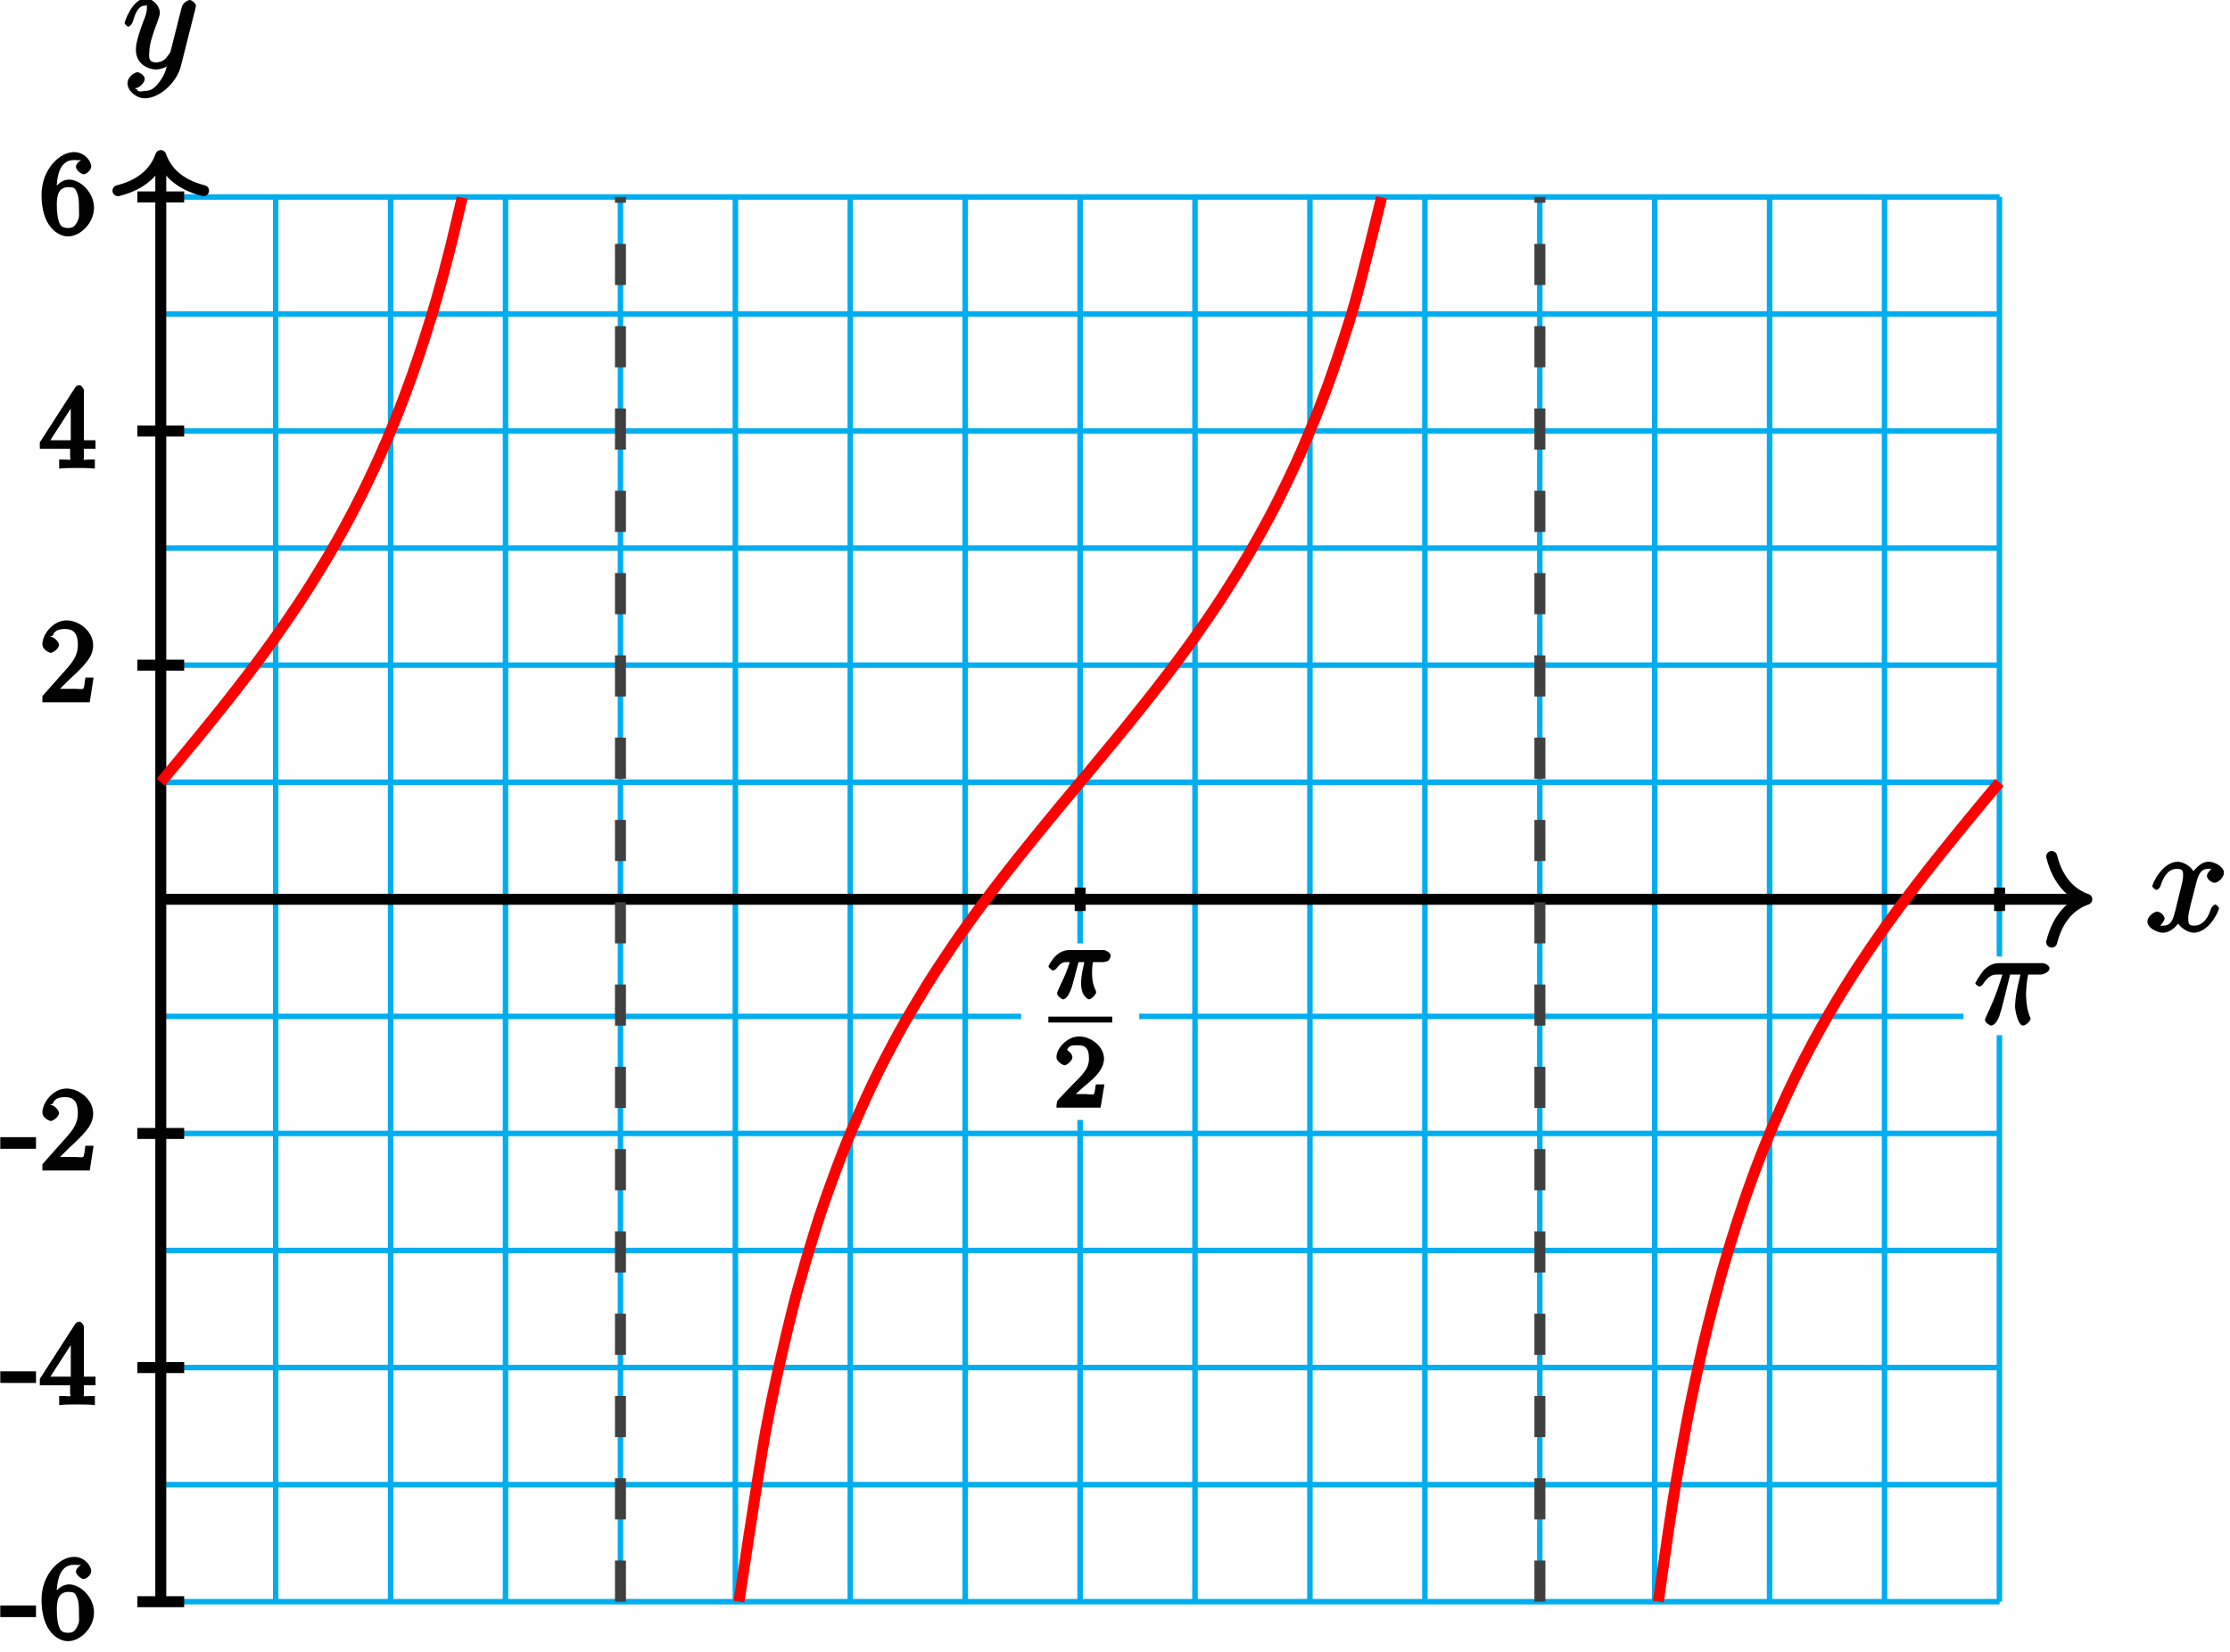
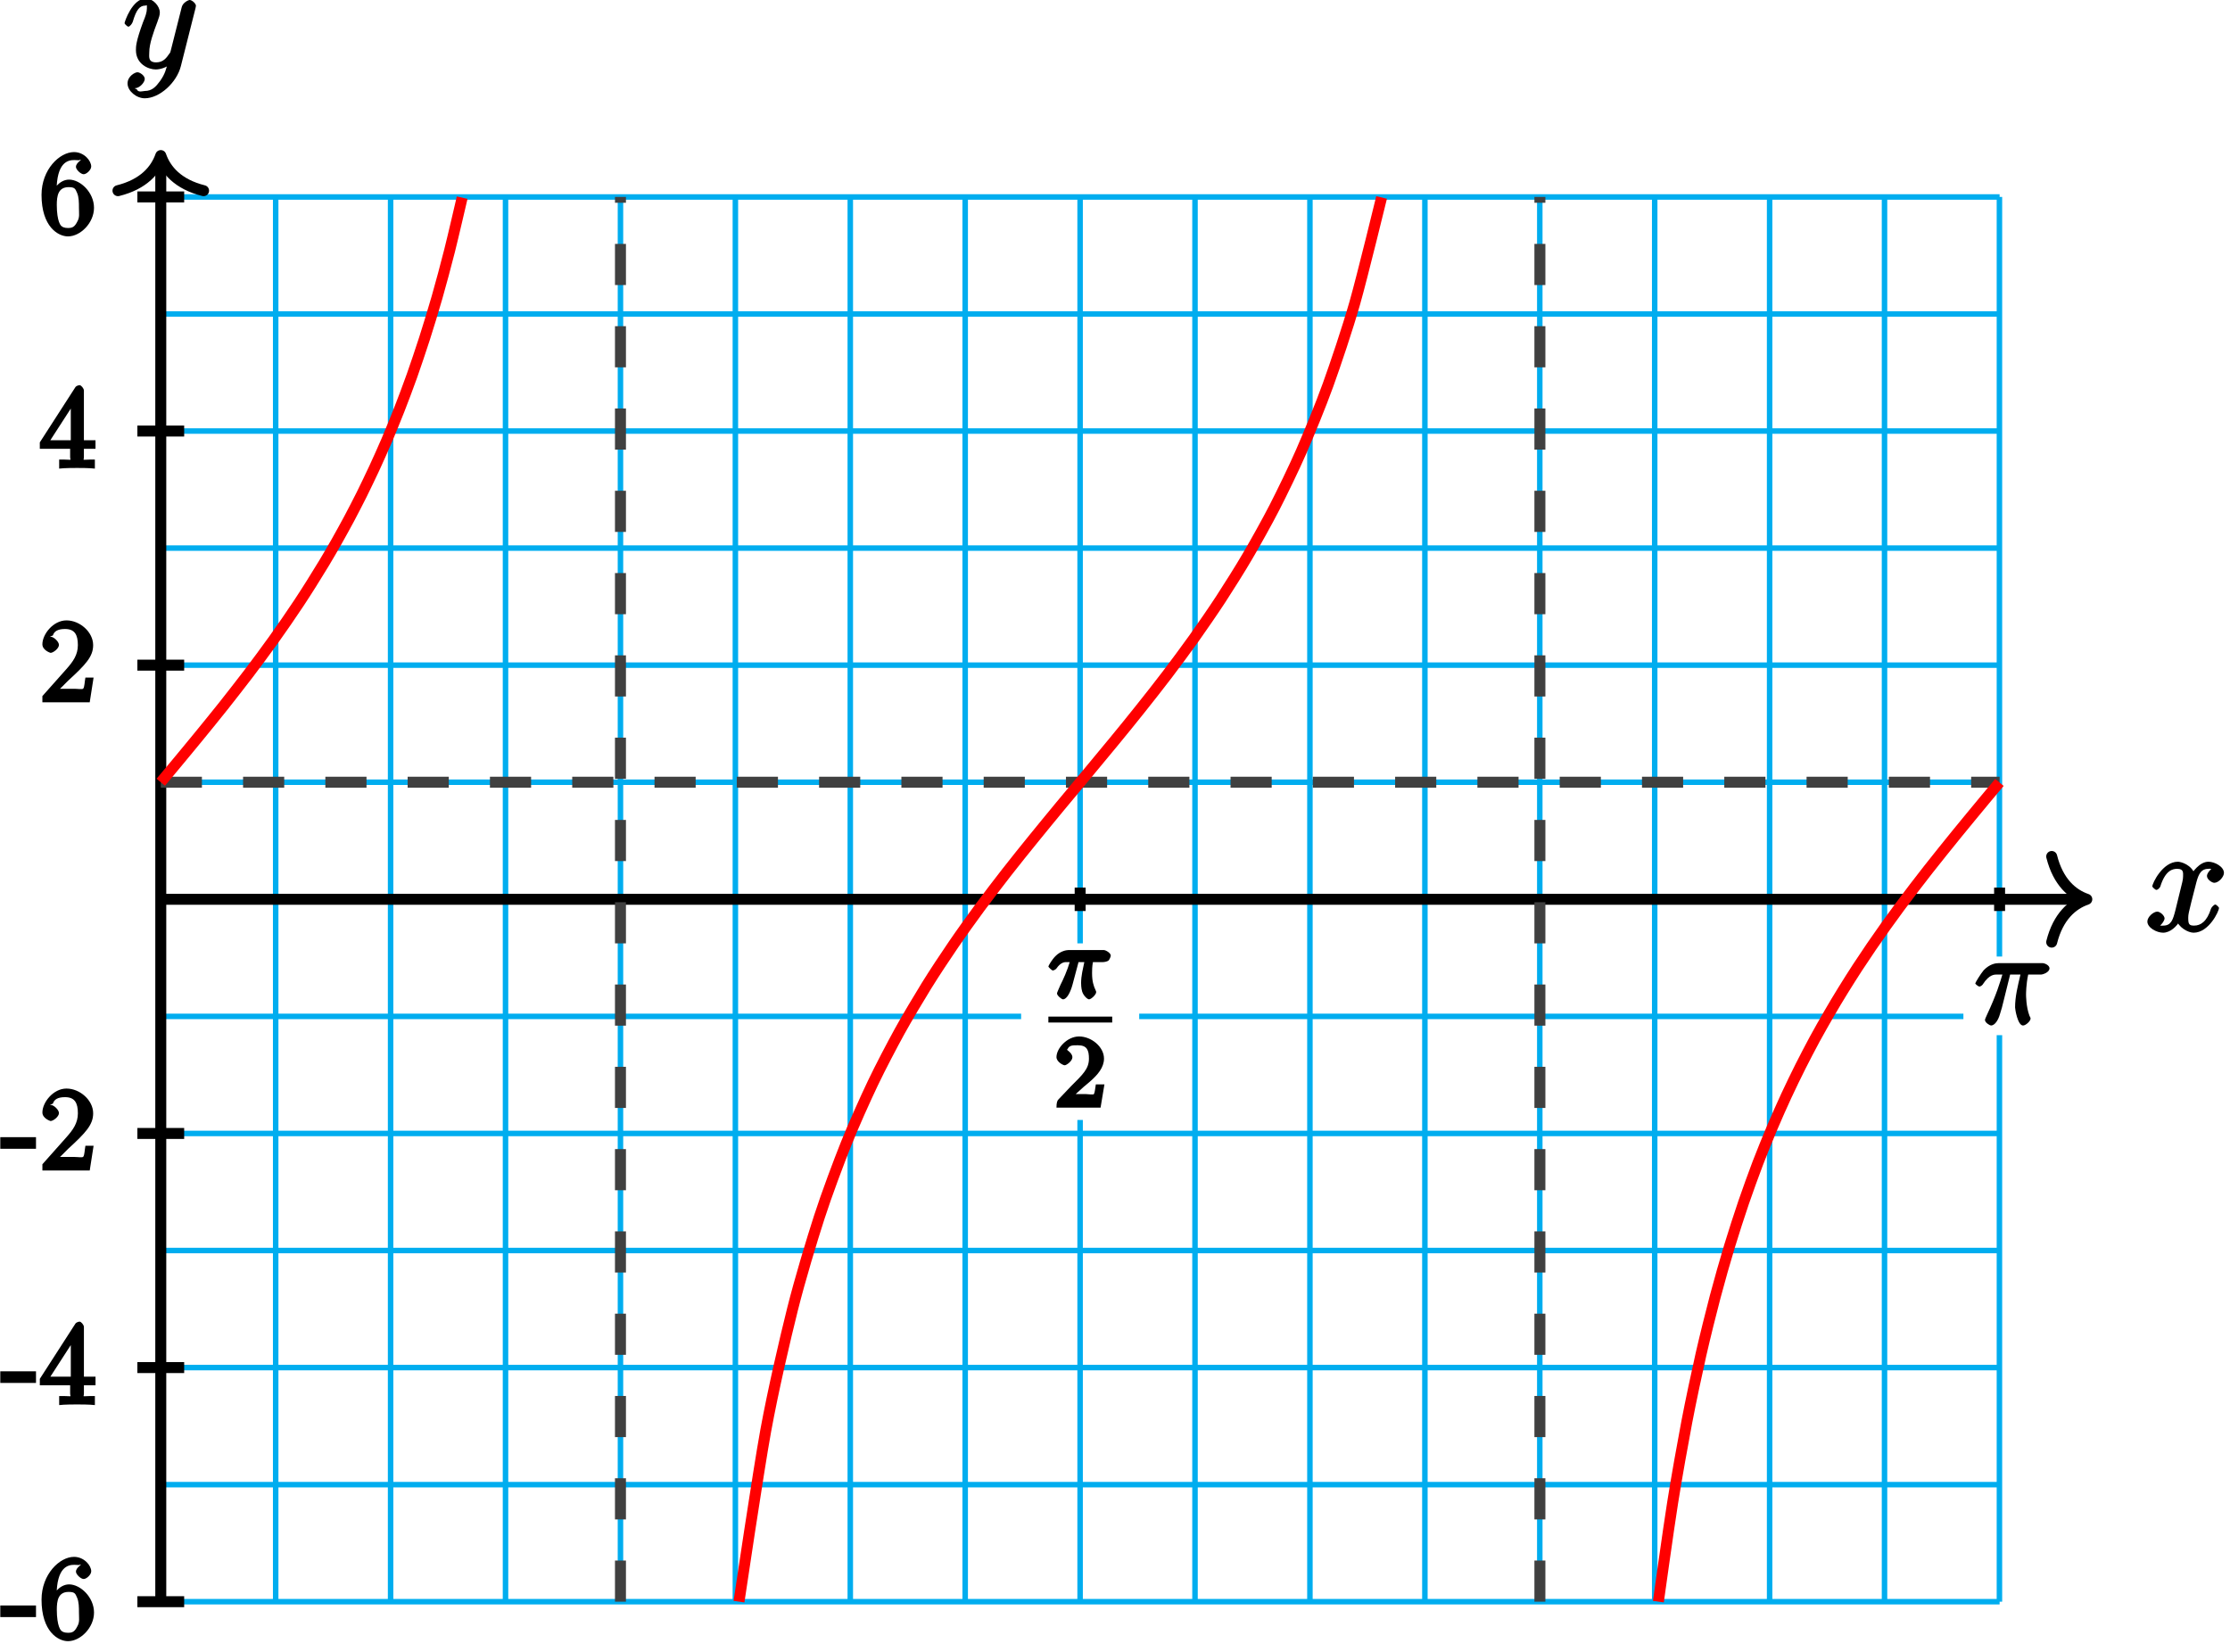
<svg xmlns="http://www.w3.org/2000/svg" xmlns:xlink="http://www.w3.org/1999/xlink" width="162pt" height="120pt" viewBox="0 0 162 120" version="1.1">
  <defs>
    <g>
      <symbol overflow="visible" id="glyph0-0">
        <path style="stroke:none;" d="" />
      </symbol>
      <symbol overflow="visible" id="glyph0-1">
        <path style="stroke:none;" d="M 5.109 -4.688 C 4.766 -4.625 4.453 -4.219 4.453 -4.016 C 4.453 -3.75 4.828 -3.516 4.984 -3.516 C 5.312 -3.516 5.688 -3.953 5.688 -4.234 C 5.688 -4.688 5.016 -5.047 4.562 -5.047 C 3.906 -5.047 3.375 -4.25 3.266 -4.047 L 3.609 -4.047 C 3.359 -4.859 2.531 -5.047 2.344 -5.047 C 1.234 -5.047 0.484 -3.484 0.484 -3.25 C 0.484 -3.203 0.703 -3 0.781 -3 C 0.859 -3 1 -3.109 1.062 -3.234 C 1.438 -4.453 1.984 -4.531 2.297 -4.531 C 2.781 -4.531 2.719 -4.234 2.719 -3.969 C 2.719 -3.734 2.641 -3.484 2.516 -2.969 L 2.156 -1.5 C 1.984 -0.844 1.859 -0.406 1.281 -0.406 C 1.234 -0.406 1.078 -0.359 0.844 -0.5 L 0.734 -0.25 C 1.125 -0.328 1.375 -0.797 1.375 -0.922 C 1.375 -1.141 1.047 -1.422 0.844 -1.422 C 0.578 -1.422 0.125 -1.047 0.125 -0.703 C 0.125 -0.25 0.812 0.109 1.266 0.109 C 1.781 0.109 2.266 -0.344 2.5 -0.781 L 2.203 -0.891 C 2.375 -0.266 3.094 0.109 3.484 0.109 C 4.594 0.109 5.328 -1.453 5.328 -1.688 C 5.328 -1.75 5.125 -1.938 5.062 -1.938 C 4.969 -1.938 4.781 -1.734 4.75 -1.641 C 4.453 -0.703 4 -0.406 3.516 -0.406 C 3.141 -0.406 3.094 -0.531 3.094 -0.984 C 3.094 -1.219 3.141 -1.391 3.312 -2.094 L 3.688 -3.562 C 3.859 -4.203 4.062 -4.531 4.547 -4.531 C 4.578 -4.531 4.75 -4.578 4.969 -4.438 Z M 5.109 -4.688 " />
      </symbol>
      <symbol overflow="visible" id="glyph0-2">
        <path style="stroke:none;" d="M 2.703 0.953 C 2.406 1.359 2.125 1.672 1.594 1.672 C 1.469 1.672 1.109 1.812 1.016 1.547 C 0.812 1.469 0.875 1.469 0.891 1.469 C 1.219 1.469 1.594 1.047 1.594 0.797 C 1.594 0.547 1.234 0.312 1.062 0.312 C 0.891 0.312 0.344 0.594 0.344 1.125 C 0.344 1.672 0.984 2.203 1.594 2.203 C 2.672 2.203 3.922 1.062 4.219 -0.141 L 5.281 -4.344 C 5.281 -4.391 5.312 -4.453 5.312 -4.516 C 5.312 -4.688 5.016 -4.938 4.859 -4.938 C 4.766 -4.938 4.359 -4.75 4.281 -4.422 L 3.484 -1.266 C 3.422 -1.062 3.469 -1.156 3.375 -1.031 C 3.172 -0.734 2.938 -0.406 2.422 -0.406 C 1.812 -0.406 1.922 -0.844 1.922 -1.141 C 1.922 -1.75 2.219 -2.578 2.516 -3.359 C 2.625 -3.672 2.688 -3.828 2.688 -4.031 C 2.688 -4.484 2.203 -5.047 1.672 -5.047 C 0.688 -5.047 0.125 -3.344 0.125 -3.25 C 0.125 -3.203 0.328 -3 0.406 -3 C 0.5 -3 0.672 -3.203 0.719 -3.344 C 0.984 -4.25 1.234 -4.531 1.641 -4.531 C 1.75 -4.531 1.75 -4.688 1.75 -4.328 C 1.75 -4.047 1.641 -3.734 1.469 -3.328 C 0.953 -1.922 0.953 -1.562 0.953 -1.297 C 0.953 -0.281 1.859 0.109 2.391 0.109 C 2.703 0.109 3.203 -0.031 3.469 -0.312 L 3.297 -0.484 C 3.141 0.109 3.078 0.422 2.703 0.953 Z M 2.703 0.953 " />
      </symbol>
      <symbol overflow="visible" id="glyph1-0">
        <path style="stroke:none;" d="" />
      </symbol>
      <symbol overflow="visible" id="glyph1-1">
        <path style="stroke:none;" d="M 2.469 -1.781 L 2.469 -2.422 L -0.125 -2.422 L -0.125 -1.578 L 2.469 -1.578 Z M 2.469 -1.781 " />
      </symbol>
      <symbol overflow="visible" id="glyph1-2">
        <path style="stroke:none;" d="M 1.234 -3.109 C 1.234 -5.219 2.062 -5.375 2.516 -5.375 C 2.812 -5.375 2.969 -5.328 2.922 -5.406 C 3.172 -5.406 2.641 -5.219 2.641 -4.875 C 2.641 -4.688 2.984 -4.344 3.203 -4.344 C 3.406 -4.344 3.75 -4.656 3.75 -4.906 C 3.75 -5.328 3.234 -5.953 2.5 -5.953 C 1.453 -5.953 0.141 -4.688 0.141 -2.844 C 0.141 -0.531 1.344 0.172 2.062 0.172 C 2.969 0.172 3.953 -0.812 3.953 -1.906 C 3.953 -3.016 2.969 -3.953 2.141 -3.953 C 1.391 -3.953 0.906 -3.109 0.828 -2.875 L 1.234 -2.875 Z M 2.062 -0.438 C 1.531 -0.438 1.484 -0.719 1.406 -0.891 C 1.328 -1.109 1.25 -1.516 1.25 -2.109 C 1.25 -2.766 1.344 -3.406 2.109 -3.406 C 2.562 -3.406 2.594 -3.281 2.719 -3 C 2.859 -2.688 2.859 -2.266 2.859 -1.906 C 2.859 -1.484 2.922 -1.234 2.75 -0.922 C 2.547 -0.516 2.391 -0.438 2.062 -0.438 Z M 2.062 -0.438 " />
      </symbol>
      <symbol overflow="visible" id="glyph1-3">
        <path style="stroke:none;" d="M 3.219 -5.641 C 3.219 -5.797 3.016 -6.031 2.906 -6.031 C 2.844 -6.031 2.656 -5.984 2.594 -5.875 L 0.016 -1.875 L 0.016 -1.406 L 2.219 -1.406 L 2.219 -0.828 C 2.219 -0.516 2.406 -0.625 1.797 -0.625 L 1.422 -0.625 L 1.422 0.031 C 1.828 -0.016 2.484 -0.016 2.719 -0.016 C 2.953 -0.016 3.625 -0.016 4.016 0.031 L 4.016 -0.625 L 3.656 -0.625 C 3.047 -0.625 3.219 -0.516 3.219 -0.828 L 3.219 -1.406 L 4.062 -1.406 L 4.062 -2.031 L 3.219 -2.031 Z M 2.266 -4.984 L 2.266 -2.031 L 0.781 -2.031 L 2.609 -4.859 Z M 2.266 -4.984 " />
      </symbol>
      <symbol overflow="visible" id="glyph1-4">
        <path style="stroke:none;" d="M 3.688 -1.797 L 3.328 -1.797 C 3.266 -1.453 3.266 -1.125 3.172 -1 C 3.109 -0.922 2.781 -0.984 2.531 -0.984 L 0.984 -0.984 L 1.125 -0.656 C 1.359 -0.844 1.875 -1.375 2.078 -1.578 C 3.359 -2.75 3.891 -3.328 3.891 -4.156 C 3.891 -5.109 2.922 -5.953 1.953 -5.953 C 0.984 -5.953 0.203 -4.938 0.203 -4.219 C 0.203 -3.781 0.781 -3.594 0.797 -3.594 C 0.984 -3.594 1.406 -3.906 1.406 -4.172 C 1.406 -4.406 1.031 -4.766 0.797 -4.766 C 0.734 -4.766 0.719 -4.766 0.969 -4.859 C 1.047 -5.141 1.297 -5.328 1.844 -5.328 C 2.547 -5.328 2.781 -4.922 2.781 -4.156 C 2.781 -3.438 2.422 -2.953 1.953 -2.422 L 0.203 -0.453 L 0.203 0 L 3.641 0 L 3.922 -1.797 Z M 3.688 -1.797 " />
      </symbol>
      <symbol overflow="visible" id="glyph2-0">
        <path style="stroke:none;" d="" />
      </symbol>
      <symbol overflow="visible" id="glyph2-1">
        <path style="stroke:none;" d="M 2.031 -2.625 L 2.609 -2.625 C 2.516 -2.172 2.375 -1.641 2.375 -1.109 C 2.375 -1.047 2.375 -0.75 2.453 -0.484 C 2.547 -0.188 2.828 0.078 2.953 0.078 C 3.109 0.078 3.469 -0.266 3.469 -0.438 C 3.469 -0.484 3.469 -0.5 3.438 -0.562 C 3.281 -0.891 3.172 -1.234 3.172 -1.828 C 3.172 -2 3.172 -2.297 3.234 -2.625 L 3.953 -2.625 C 4.078 -2.625 4.281 -2.672 4.359 -2.734 C 4.453 -2.812 4.531 -3.047 4.531 -3.094 C 4.531 -3.297 4.156 -3.5 4.031 -3.5 L 1.438 -3.5 C 1.297 -3.5 0.875 -3.422 0.531 -3.078 C 0.266 -2.828 0 -2.359 0 -2.312 C 0 -2.25 0.266 -2.016 0.312 -2.016 C 0.391 -2.016 0.531 -2.094 0.578 -2.156 C 0.938 -2.672 1.219 -2.625 1.391 -2.625 L 1.547 -2.625 C 1.391 -2.062 1.062 -1.328 0.875 -0.969 C 0.703 -0.562 0.625 -0.422 0.625 -0.344 C 0.625 -0.203 0.953 0.078 1.062 0.078 C 1.328 0.078 1.594 -0.406 1.75 -0.984 L 2.188 -2.625 Z M 2.031 -2.625 " />
      </symbol>
      <symbol overflow="visible" id="glyph3-0">
        <path style="stroke:none;" d="" />
      </symbol>
      <symbol overflow="visible" id="glyph3-1">
        <path style="stroke:none;" d="M 2.156 -1.516 C 2.281 -1.625 2.578 -1.859 2.688 -1.969 C 3.141 -2.375 3.625 -2.906 3.625 -3.562 C 3.625 -4.422 2.703 -5.172 1.812 -5.172 C 0.953 -5.172 0.172 -4.312 0.172 -3.672 C 0.172 -3.328 0.656 -3.078 0.766 -3.078 C 0.906 -3.078 1.328 -3.391 1.328 -3.656 C 1.328 -4.031 0.781 -4.234 0.969 -4.234 C 1.094 -4.547 1.375 -4.531 1.734 -4.531 C 2.391 -4.531 2.531 -4.172 2.531 -3.562 C 2.531 -2.812 2.078 -2.406 1.219 -1.547 L 0.328 -0.609 C 0.234 -0.531 0.172 -0.375 0.172 0 L 3.375 0 L 3.656 -1.688 L 3.031 -1.688 C 2.969 -1.344 2.969 -1.125 2.891 -0.984 C 2.844 -0.922 2.453 -0.984 2.328 -0.984 L 1.047 -0.984 L 1.188 -0.641 Z M 2.156 -1.516 " />
      </symbol>
      <symbol overflow="visible" id="glyph4-0">
        <path style="stroke:none;" d="" />
      </symbol>
      <symbol overflow="visible" id="glyph4-1">
        <path style="stroke:none;" d="M 2.484 -3.609 L 3.344 -3.609 C 3.125 -2.688 2.953 -1.984 2.953 -1.219 C 2.953 -1.094 3.141 0.094 3.531 0.094 C 3.734 0.094 4.078 -0.234 4.078 -0.406 C 4.078 -0.453 4.078 -0.469 4 -0.609 C 3.75 -1.266 3.75 -2.094 3.75 -2.156 C 3.75 -2.219 3.75 -2.891 3.906 -3.609 L 4.844 -3.609 C 4.969 -3.609 5.453 -3.766 5.453 -4.062 C 5.453 -4.281 5.109 -4.438 4.938 -4.438 L 1.781 -4.438 C 1.562 -4.438 1.125 -4.391 0.672 -3.922 C 0.438 -3.641 0.062 -3.016 0.062 -2.969 C 0.062 -2.906 0.297 -2.734 0.359 -2.734 C 0.422 -2.734 0.547 -2.812 0.594 -2.875 C 1.094 -3.656 1.469 -3.609 1.719 -3.609 L 2.031 -3.609 C 1.859 -3.047 1.625 -2.203 0.906 -0.672 C 0.828 -0.5 0.766 -0.359 0.766 -0.312 C 0.766 -0.109 1.125 0.094 1.203 0.094 C 1.484 0.094 1.734 -0.312 1.844 -0.703 C 2 -1.188 2 -1.219 2.094 -1.594 L 2.594 -3.609 Z M 2.484 -3.609 " />
      </symbol>
    </g>
  </defs>
  <g id="surface1">
    <path style="fill:none;stroke-width:0.399;stroke-linecap:butt;stroke-linejoin:miter;stroke:rgb(0%,67.839%,93.729%);stroke-opacity:1;stroke-miterlimit:10;" d="M -0 -51.025 L 133.582 -51.025 M -0 -42.522 L 133.582 -42.522 M -0 -34.018 L 133.582 -34.018 M -0 -25.514 L 133.582 -25.514 M -0 -17.01 L 133.582 -17.01 M -0 -8.506 L 133.582 -8.506 M -0 0.002 L 133.582 0.002 M -0 8.506 L 133.582 8.506 M -0 17.01 L 133.582 17.01 M -0 25.514 L 133.582 25.514 M -0 34.017 L 133.582 34.017 M -0 42.521 L 133.582 42.521 M -0 51.021 L 133.582 51.021 M -0 -51.025 L -0 51.025 M 8.347 -51.025 L 8.347 51.025 M 16.695 -51.025 L 16.695 51.025 M 25.043 -51.025 L 25.043 51.025 M 33.394 -51.025 L 33.394 51.025 M 41.742 -51.025 L 41.742 51.025 M 50.09 -51.025 L 50.09 51.025 M 58.437 -51.025 L 58.437 51.025 M 66.785 -51.025 L 66.785 51.025 M 75.132 -51.025 L 75.132 51.025 M 83.48 -51.025 L 83.48 51.025 M 91.832 -51.025 L 91.832 51.025 M 100.179 -51.025 L 100.179 51.025 M 108.527 -51.025 L 108.527 51.025 M 116.875 -51.025 L 116.875 51.025 M 125.222 -51.025 L 125.222 51.025 M 133.57 -51.025 L 133.57 51.025 " transform="matrix(1,0,0,-1,11.68,65.33)" />
    <path style="fill:none;stroke-width:0.797;stroke-linecap:butt;stroke-linejoin:miter;stroke:rgb(0%,0%,0%);stroke-opacity:1;stroke-miterlimit:10;" d="M -0 0.002 L 139.519 0.002 " transform="matrix(1,0,0,-1,11.68,65.33)" />
    <path style="fill:none;stroke-width:0.797;stroke-linecap:round;stroke-linejoin:round;stroke:rgb(0%,0%,0%);stroke-opacity:1;stroke-miterlimit:10;" d="M -2.551 3.111 C -2.083 1.244 -1.048 0.361 -0.001 0.002 C -1.048 -0.361 -2.083 -1.244 -2.551 -3.111 " transform="matrix(1,0,0,-1,151.5983,65.33)" />
    <g style="fill:rgb(0%,0%,0%);fill-opacity:1;">
      <use xlink:href="#glyph0-1" x="155.872" y="67.647" />
    </g>
    <path style="fill:none;stroke-width:0.797;stroke-linecap:butt;stroke-linejoin:miter;stroke:rgb(0%,0%,0%);stroke-opacity:1;stroke-miterlimit:10;" d="M -0 -51.025 L -0 53.631 " transform="matrix(1,0,0,-1,11.68,65.33)" />
    <path style="fill:none;stroke-width:0.797;stroke-linecap:round;stroke-linejoin:round;stroke:rgb(0%,0%,0%);stroke-opacity:1;stroke-miterlimit:10;" d="M -2.549 3.11 C -2.085 1.242 -1.046 0.364 0.001 0 C -1.046 -0.363 -2.085 -1.246 -2.549 -3.109 " transform="matrix(0,-1,-1,0,11.68,11.30215)" />
    <g style="fill:rgb(0%,0%,0%);fill-opacity:1;">
      <use xlink:href="#glyph0-2" x="8.922" y="4.937" />
    </g>
    <path style="fill:none;stroke-width:0.797;stroke-linecap:butt;stroke-linejoin:miter;stroke:rgb(0%,0%,0%);stroke-opacity:1;stroke-miterlimit:10;" d="M 1.699 -51.025 L -1.7 -51.025 " transform="matrix(1,0,0,-1,11.68,65.33)" />
    <g style="fill:rgb(0%,0%,0%);fill-opacity:1;">
      <use xlink:href="#glyph1-1" x="0.146" y="119.051" />
      <use xlink:href="#glyph1-2" x="2.877" y="119.051" />
    </g>
    <path style="fill:none;stroke-width:0.797;stroke-linecap:butt;stroke-linejoin:miter;stroke:rgb(0%,0%,0%);stroke-opacity:1;stroke-miterlimit:10;" d="M 1.699 -34.018 L -1.7 -34.018 " transform="matrix(1,0,0,-1,11.68,65.33)" />
    <g style="fill:rgb(0%,0%,0%);fill-opacity:1;">
      <use xlink:href="#glyph1-1" x="0.146" y="102.041" />
      <use xlink:href="#glyph1-3" x="2.877" y="102.041" />
    </g>
    <path style="fill:none;stroke-width:0.797;stroke-linecap:butt;stroke-linejoin:miter;stroke:rgb(0%,0%,0%);stroke-opacity:1;stroke-miterlimit:10;" d="M 1.699 -17.01 L -1.7 -17.01 " transform="matrix(1,0,0,-1,11.68,65.33)" />
    <g style="fill:rgb(0%,0%,0%);fill-opacity:1;">
      <use xlink:href="#glyph1-1" x="0.146" y="85.031" />
      <use xlink:href="#glyph1-4" x="2.877" y="85.031" />
    </g>
    <path style="fill:none;stroke-width:0.797;stroke-linecap:butt;stroke-linejoin:miter;stroke:rgb(0%,0%,0%);stroke-opacity:1;stroke-miterlimit:10;" d="M 1.699 17.01 L -1.7 17.01 " transform="matrix(1,0,0,-1,11.68,65.33)" />
    <g style="fill:rgb(0%,0%,0%);fill-opacity:1;">
      <use xlink:href="#glyph1-4" x="2.876" y="51.021" />
    </g>
    <path style="fill:none;stroke-width:0.797;stroke-linecap:butt;stroke-linejoin:miter;stroke:rgb(0%,0%,0%);stroke-opacity:1;stroke-miterlimit:10;" d="M 1.699 34.017 L -1.7 34.017 " transform="matrix(1,0,0,-1,11.68,65.33)" />
    <g style="fill:rgb(0%,0%,0%);fill-opacity:1;">
      <use xlink:href="#glyph1-3" x="2.876" y="34.011" />
    </g>
    <path style="fill:none;stroke-width:0.797;stroke-linecap:butt;stroke-linejoin:miter;stroke:rgb(0%,0%,0%);stroke-opacity:1;stroke-miterlimit:10;" d="M 1.699 51.025 L -1.7 51.025 " transform="matrix(1,0,0,-1,11.68,65.33)" />
    <g style="fill:rgb(0%,0%,0%);fill-opacity:1;">
      <use xlink:href="#glyph1-2" x="2.876" y="17.001" />
    </g>
    <path style="fill:none;stroke-width:0.797;stroke-linecap:butt;stroke-linejoin:miter;stroke:rgb(0%,0%,0%);stroke-opacity:1;stroke-miterlimit:10;" d="M 66.789 0.85 L 66.789 -0.85 " transform="matrix(1,0,0,-1,11.68,65.33)" />
    <path style=" stroke:none;fill-rule:nonzero;fill:rgb(100%,100%,100%);fill-opacity:1;" d="M 82.758 68.531 L 74.18 68.531 L 74.18 81.359 L 82.758 81.359 Z M 82.758 68.531 " />
    <g style="fill:rgb(0%,0%,0%);fill-opacity:1;">
      <use xlink:href="#glyph2-1" x="76.162" y="72.518" />
    </g>
    <path style="fill:none;stroke-width:0.478;stroke-linecap:butt;stroke-linejoin:miter;stroke:rgb(0%,0%,0%);stroke-opacity:1;stroke-miterlimit:10;" d="M 71.878 -119.34 L 77.03 -119.34 " transform="matrix(0.9,0,0,-0.9,11.47,-33.34)" />
    <g style="fill:rgb(0%,0%,0%);fill-opacity:1;">
      <use xlink:href="#glyph3-1" x="76.576" y="80.465" />
    </g>
    <path style="fill:none;stroke-width:0.797;stroke-linecap:butt;stroke-linejoin:miter;stroke:rgb(0%,0%,0%);stroke-opacity:1;stroke-miterlimit:10;" d="M 133.582 0.85 L 133.582 -0.85 " transform="matrix(1,0,0,-1,11.68,65.33)" />
    <path style=" stroke:none;fill-rule:nonzero;fill:rgb(100%,100%,100%);fill-opacity:1;" d="M 149.883 69.488 L 142.633 69.488 L 142.633 75.199 L 149.883 75.199 Z M 149.883 69.488 " />
    <g style="fill:rgb(0%,0%,0%);fill-opacity:1;">
      <use xlink:href="#glyph4-1" x="143.434" y="74.404" />
    </g>
    <path style="fill:none;stroke-width:0.797;stroke-linecap:butt;stroke-linejoin:miter;stroke:rgb(25%,25%,25%);stroke-opacity:1;stroke-dasharray:2.989,2.989;stroke-miterlimit:10;" d="M 33.394 -51.025 L 33.394 51.025 " transform="matrix(1,0,0,-1,11.68,65.33)" />
    <path style="fill:none;stroke-width:0.797;stroke-linecap:butt;stroke-linejoin:miter;stroke:rgb(25%,25%,25%);stroke-opacity:1;stroke-dasharray:2.989,2.989;stroke-miterlimit:10;" d="M 100.187 -51.025 L 100.187 51.025 " transform="matrix(1,0,0,-1,11.68,65.33)" />
+     <path style="fill:none;stroke-width:0.797;stroke-linecap:butt;stroke-linejoin:miter;stroke:rgb(25%,25%,25%);stroke-opacity:1;stroke-dasharray:2.989,2.989;stroke-miterlimit:10;" d="M -0 8.506 L 133.582 8.506 " transform="matrix(1,0,0,-1,11.68,65.33)" />
    <path style="fill:none;stroke-width:0.797;stroke-linecap:butt;stroke-linejoin:miter;stroke:rgb(100%,0%,0%);stroke-opacity:1;stroke-miterlimit:10;" d="M -0 8.506 C -0 8.506 0.66 9.295 0.914 9.6 C 1.164 9.904 1.57 10.393 1.824 10.697 C 2.078 11.006 2.484 11.498 2.738 11.807 C 2.988 12.115 3.394 12.611 3.648 12.924 C 3.902 13.24 4.308 13.744 4.562 14.06 C 4.816 14.381 5.218 14.896 5.472 15.221 C 5.726 15.545 6.133 16.072 6.386 16.404 C 6.64 16.74 7.047 17.279 7.297 17.623 C 7.55 17.963 7.957 18.521 8.211 18.877 C 8.465 19.232 8.871 19.807 9.121 20.174 C 9.375 20.545 9.781 21.142 10.035 21.525 C 10.289 21.908 10.695 22.537 10.945 22.939 C 11.199 23.342 11.605 23.998 11.859 24.42 C 12.113 24.842 12.519 25.537 12.769 25.982 C 13.023 26.432 13.429 27.166 13.683 27.642 C 13.937 28.119 14.343 28.904 14.597 29.412 C 14.847 29.92 15.254 30.764 15.508 31.31 C 15.761 31.857 16.168 32.764 16.422 33.357 C 16.672 33.951 17.078 34.939 17.332 35.588 C 17.586 36.236 17.992 37.314 18.246 38.029 C 18.496 38.74 18.902 39.935 19.156 40.728 C 19.41 41.517 19.816 42.846 20.07 43.732 C 20.324 44.619 20.726 46.111 20.98 47.119 C 21.234 48.123 21.894 50.971 21.894 50.971 " transform="matrix(1,0,0,-1,11.68,65.33)" />
    <path style="fill:none;stroke-width:0.797;stroke-linecap:butt;stroke-linejoin:miter;stroke:rgb(100%,0%,0%);stroke-opacity:1;stroke-miterlimit:10;" d="M 42.004 -51.022 C 42.004 -51.022 43.41 -41.541 43.949 -38.592 C 44.488 -35.647 45.355 -31.928 45.894 -29.775 C 46.433 -27.623 47.3 -24.752 47.84 -23.084 C 48.379 -21.416 49.246 -19.111 49.785 -17.76 C 50.324 -16.408 51.191 -14.486 51.73 -13.354 C 52.269 -12.221 53.136 -10.572 53.675 -9.592 C 54.215 -8.611 55.082 -7.158 55.621 -6.287 C 56.16 -5.416 57.023 -4.107 57.566 -3.318 C 58.105 -2.525 58.968 -1.322 59.511 -0.588 C 60.05 0.142 60.914 1.271 61.457 1.967 C 61.996 2.658 62.859 3.736 63.402 4.4 C 63.941 5.068 64.804 6.115 65.343 6.768 C 65.886 7.42 66.75 8.455 67.289 9.103 C 67.832 9.752 68.695 10.791 69.234 11.451 C 69.777 12.107 70.64 13.17 71.179 13.85 C 71.718 14.525 72.586 15.627 73.125 16.338 C 73.664 17.053 74.531 18.217 75.07 18.975 C 75.609 19.736 76.476 20.99 77.015 21.818 C 77.554 22.646 78.422 24.021 78.961 24.947 C 79.5 25.869 80.367 27.416 80.906 28.467 C 81.445 29.521 82.312 31.299 82.851 32.533 C 83.39 33.767 84.257 35.873 84.797 37.369 C 85.336 38.865 86.203 41.435 86.742 43.326 C 87.281 45.217 88.687 50.986 88.687 50.986 " transform="matrix(1,0,0,-1,11.68,65.33)" />
    <path style="fill:none;stroke-width:0.797;stroke-linecap:butt;stroke-linejoin:miter;stroke:rgb(100%,0%,0%);stroke-opacity:1;stroke-miterlimit:10;" d="M 108.793 -51.022 C 108.793 -51.022 109.539 -45.654 109.828 -43.846 C 110.113 -42.033 110.574 -39.467 110.859 -37.967 C 111.144 -36.471 111.605 -34.318 111.89 -33.057 C 112.179 -31.791 112.636 -29.947 112.925 -28.858 C 113.211 -27.772 113.668 -26.166 113.957 -25.217 C 114.242 -24.268 114.703 -22.858 114.988 -22.018 C 115.273 -21.178 115.734 -19.92 116.019 -19.166 C 116.308 -18.416 116.765 -17.283 117.054 -16.604 C 117.34 -15.928 117.797 -14.897 118.086 -14.275 C 118.371 -13.654 118.832 -12.713 119.117 -12.143 C 119.402 -11.572 119.863 -10.697 120.148 -10.166 C 120.437 -9.639 120.894 -8.822 121.183 -8.33 C 121.468 -7.834 121.925 -7.068 122.215 -6.604 C 122.5 -6.139 122.961 -5.416 123.246 -4.975 C 123.531 -4.537 123.992 -3.85 124.277 -3.432 C 124.566 -3.01 125.023 -2.354 125.312 -1.951 C 125.597 -1.549 126.058 -0.92 126.343 -0.533 C 126.629 -0.147 127.09 0.463 127.375 0.838 C 127.66 1.213 128.121 1.807 128.406 2.17 C 128.695 2.537 129.152 3.115 129.441 3.471 C 129.726 3.83 130.187 4.396 130.472 4.748 C 130.757 5.1 131.218 5.658 131.504 6.006 C 131.789 6.353 132.25 6.904 132.535 7.252 C 132.824 7.596 133.57 8.49 133.57 8.49 " transform="matrix(1,0,0,-1,11.68,65.33)" />
  </g>
</svg>
